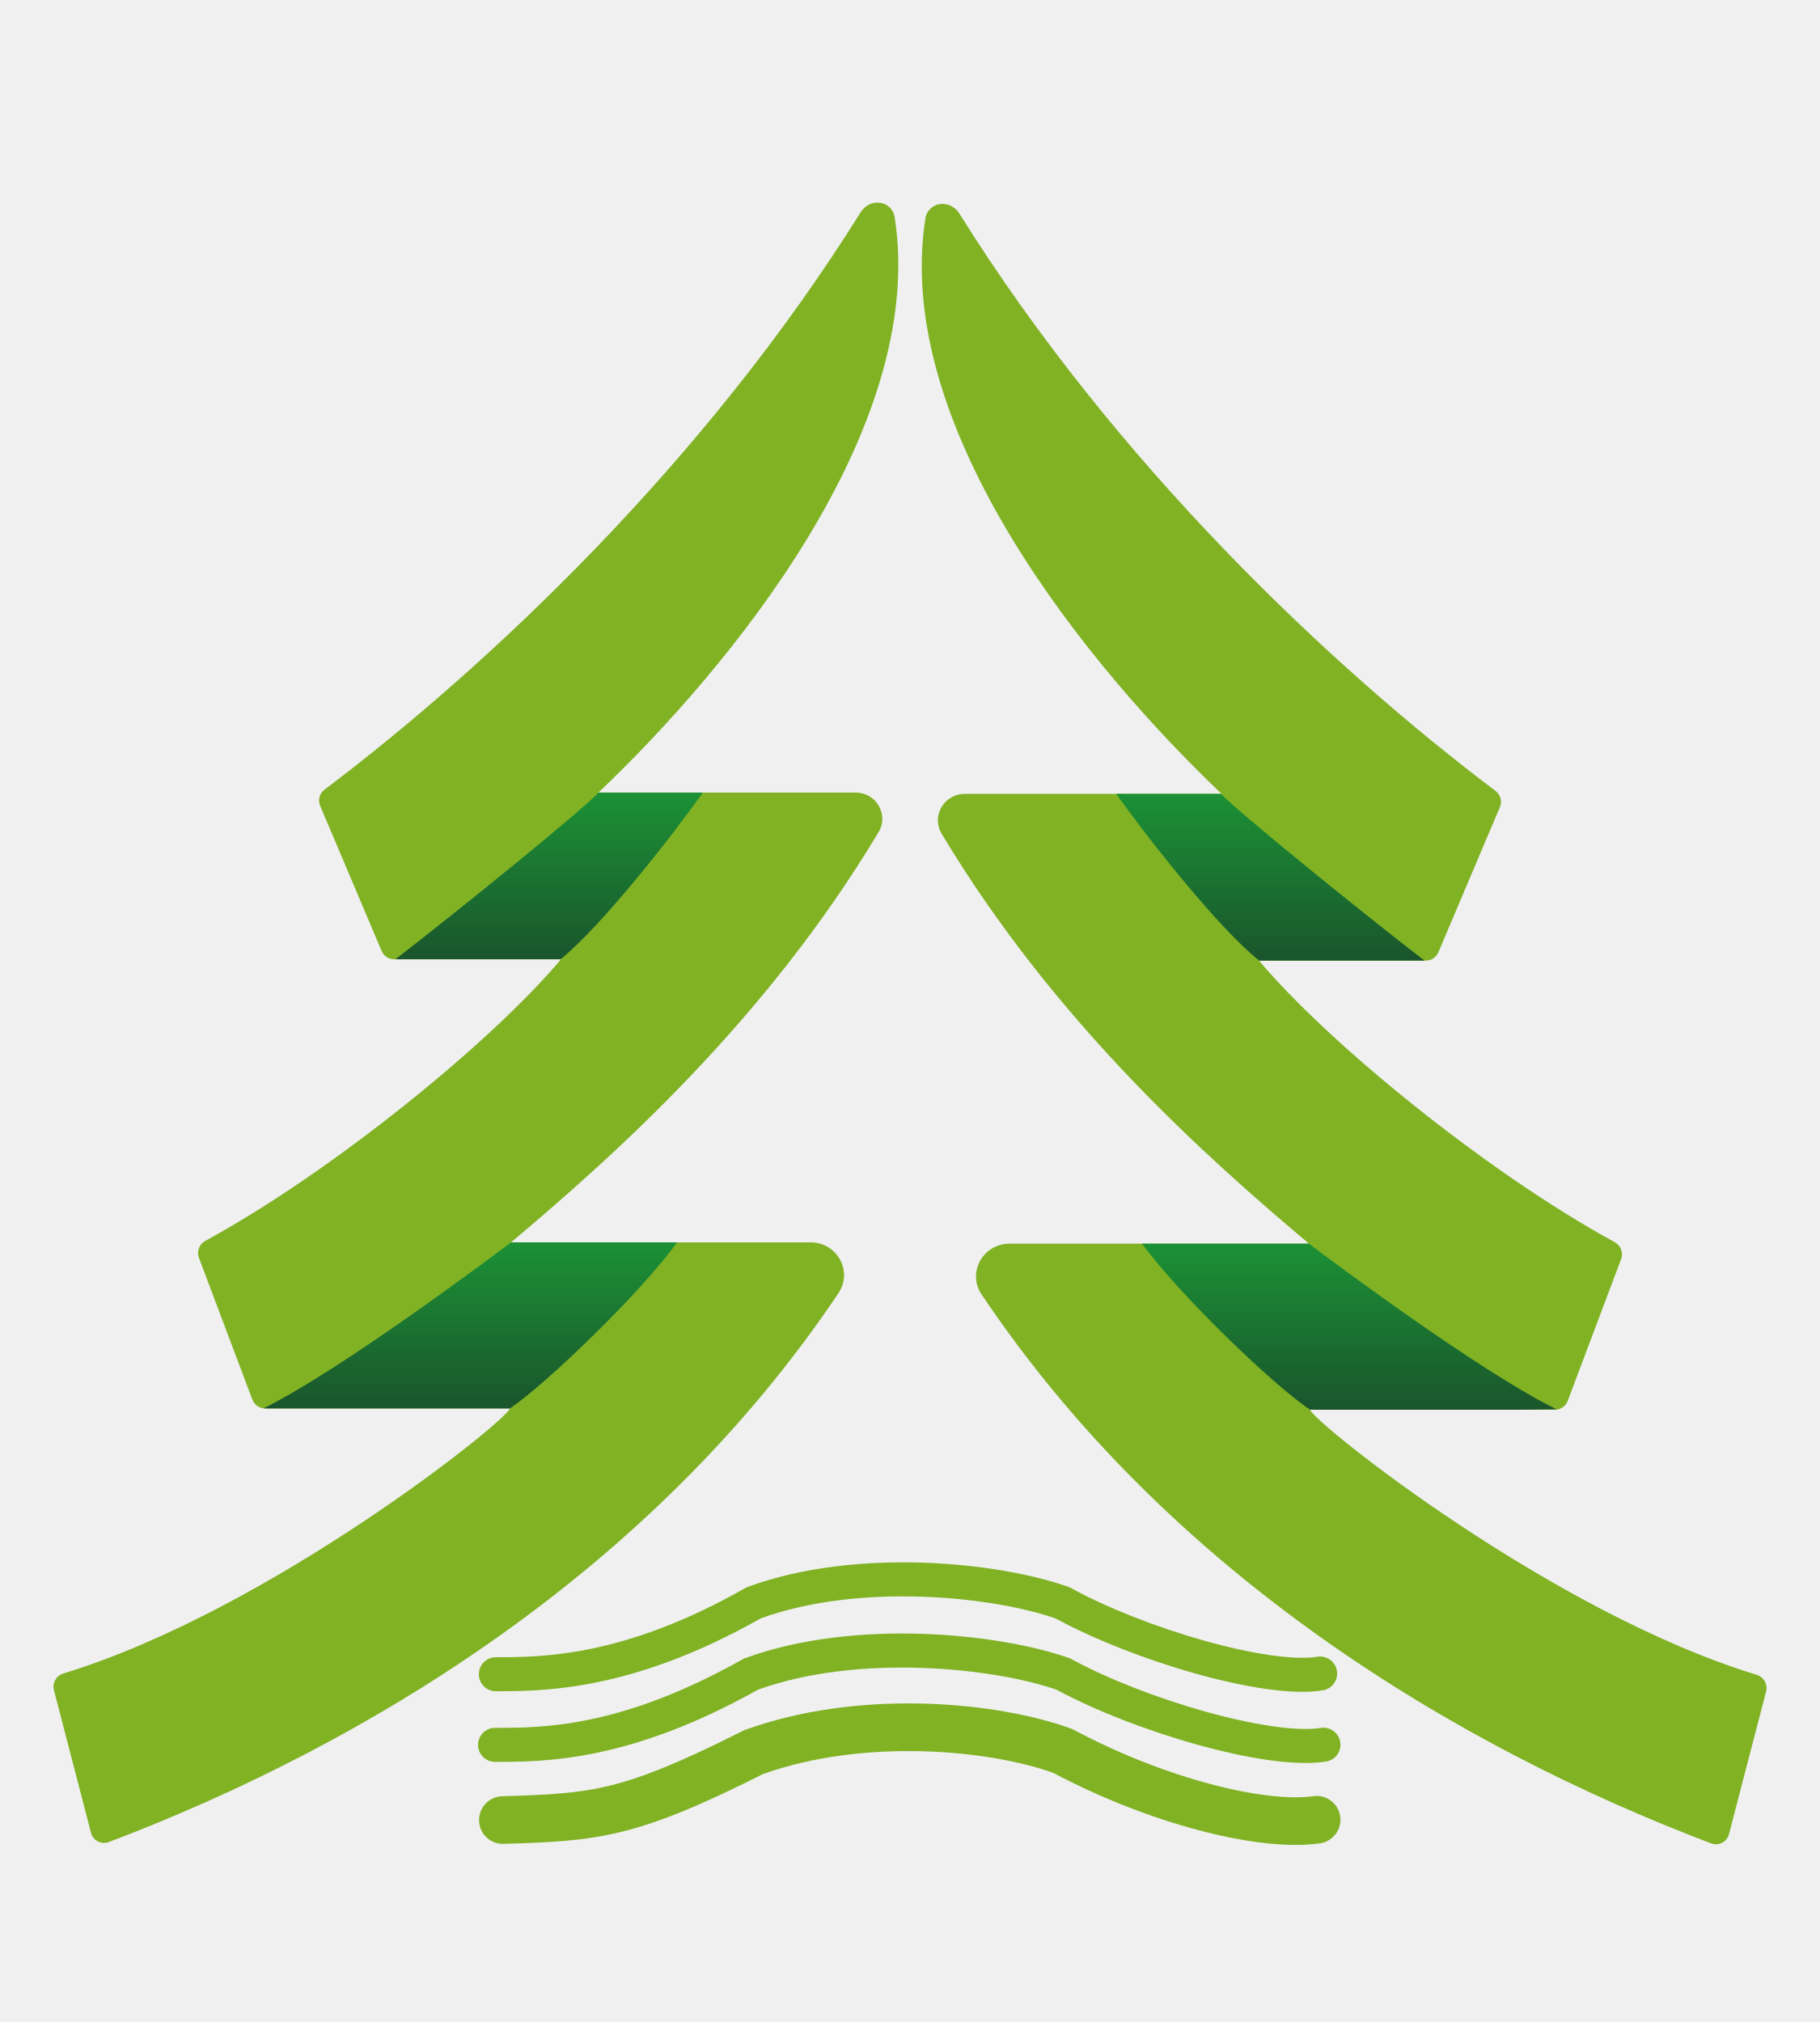
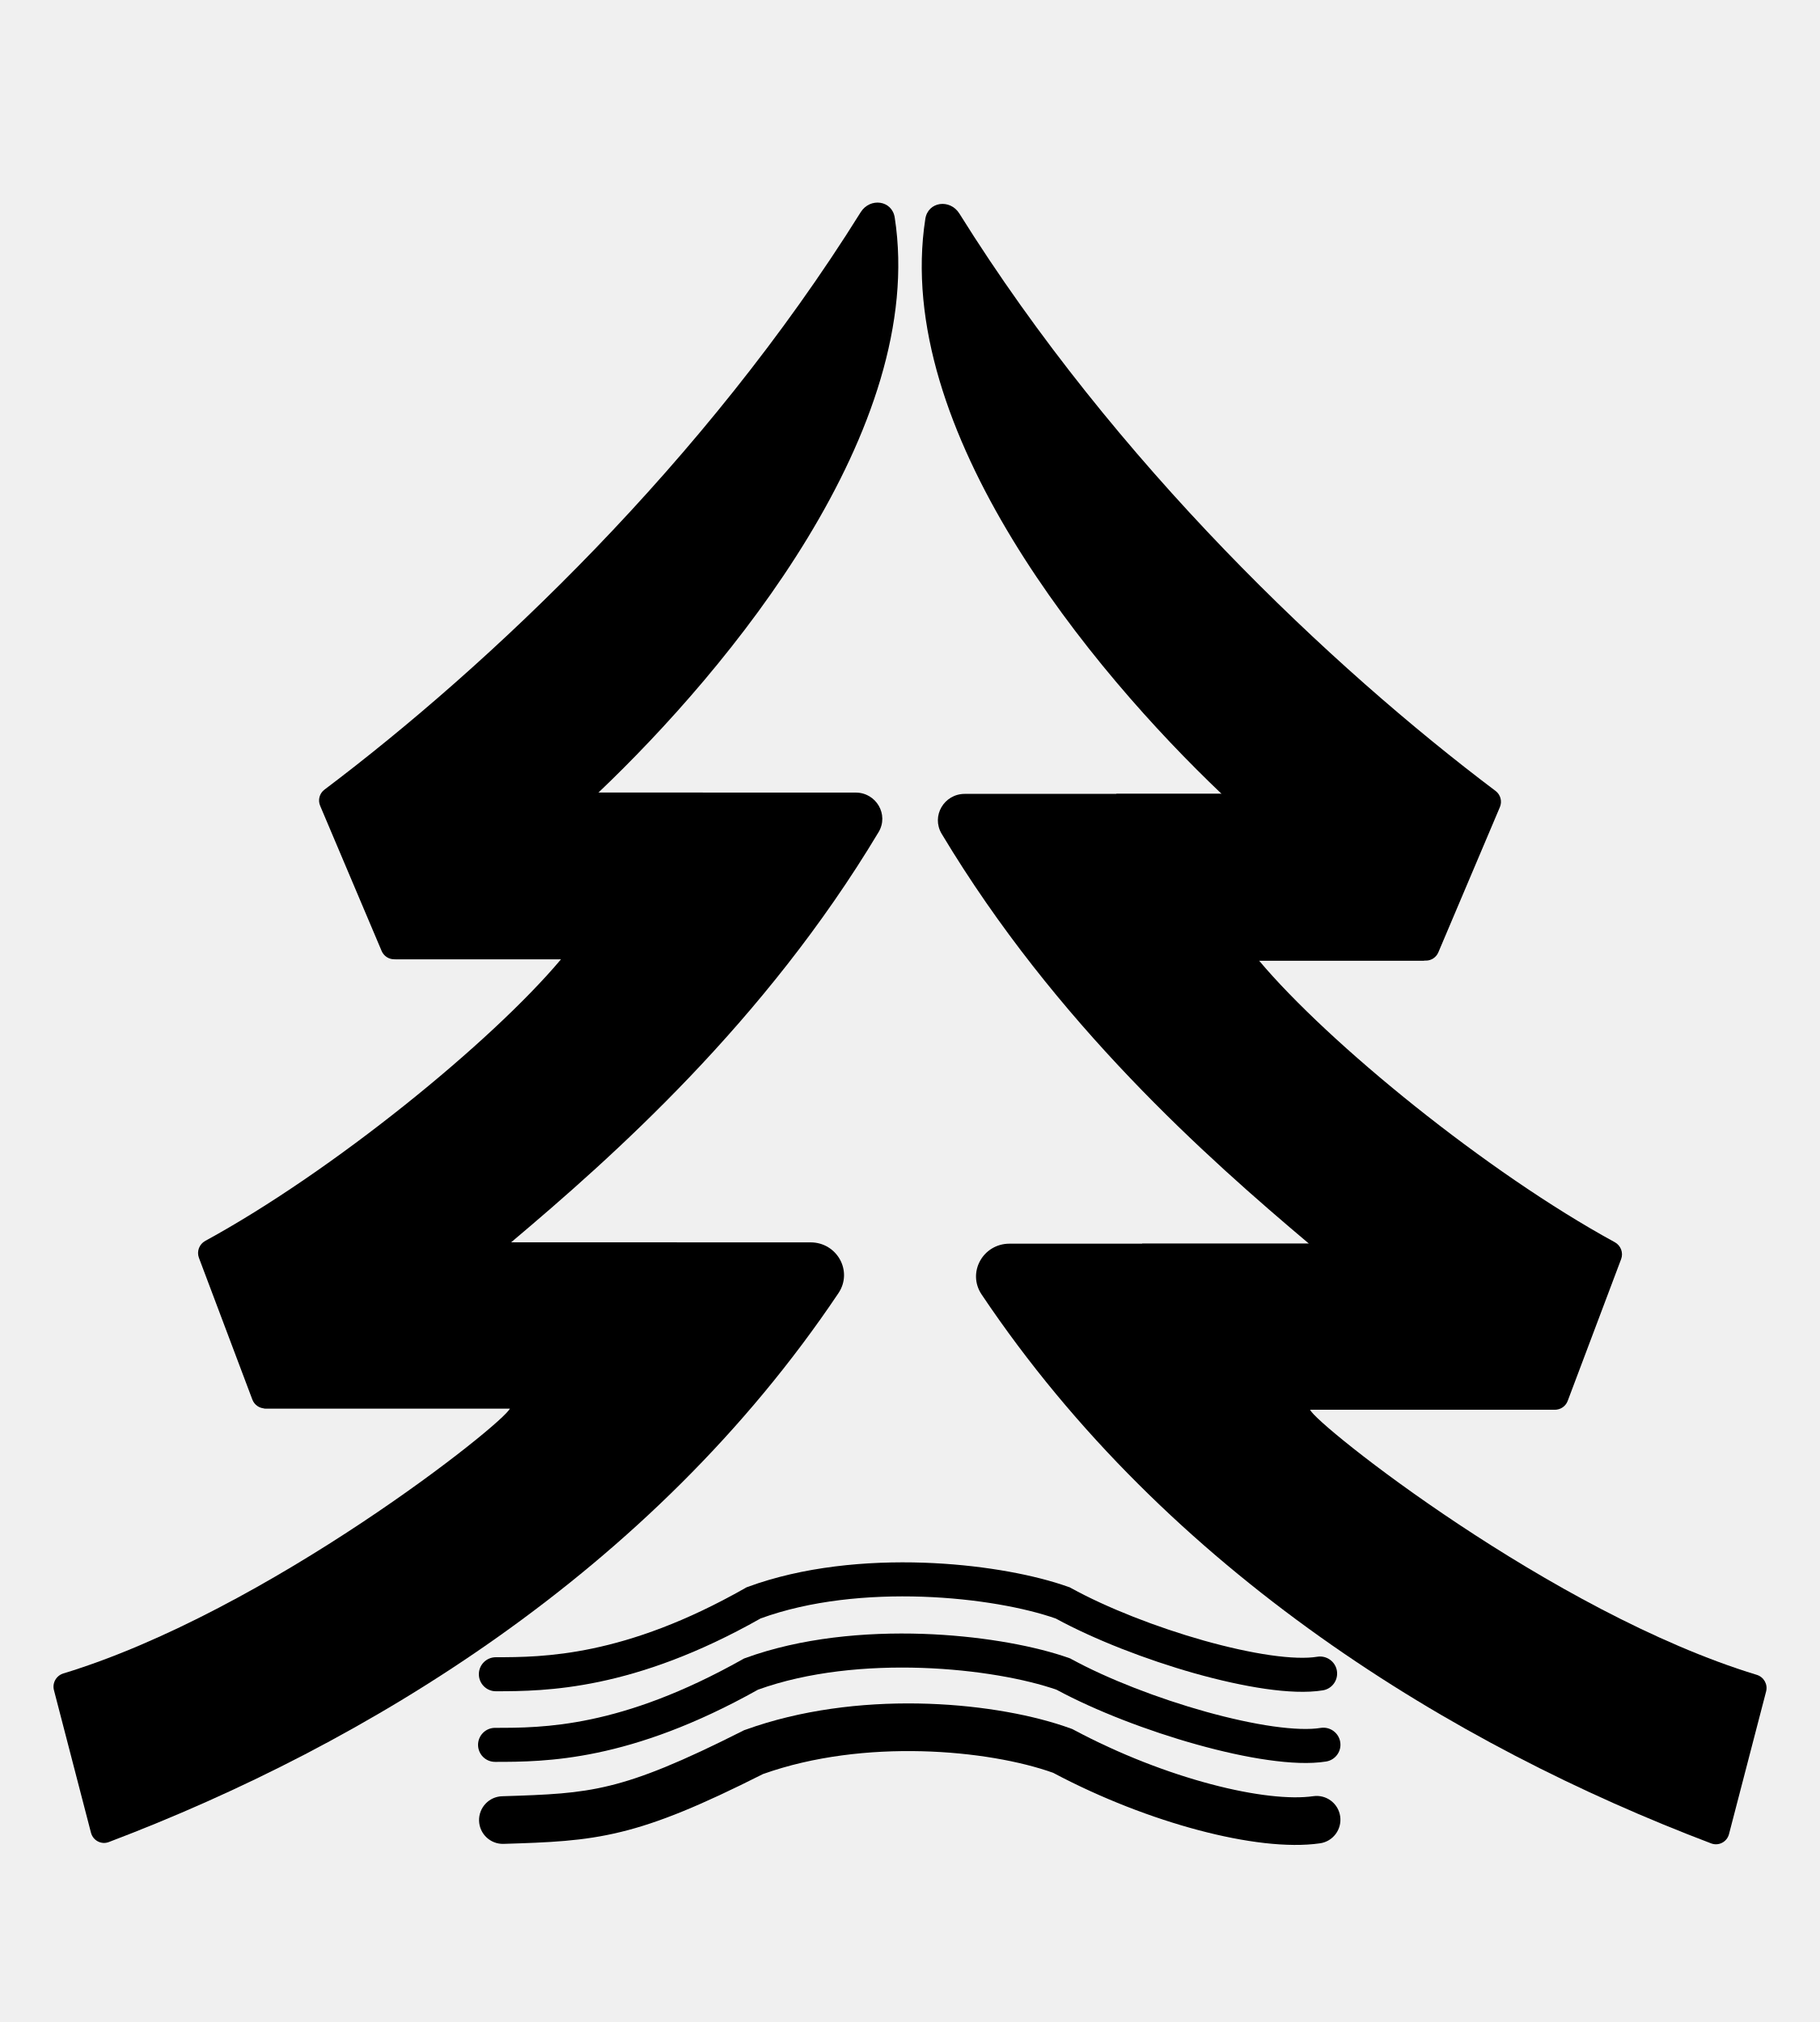
- <svg xmlns="http://www.w3.org/2000/svg" width="36" height="40" viewBox="0 0 36 40" fill="none">
-   <g clip-path="url(#clip0_22_2595)">
-     <path d="M6.418 15.621C9.666 13.172 13.937 9.145 17.024 4.199C17.209 3.903 17.645 3.96 17.698 4.304C18.343 8.484 14.415 13.227 11.837 15.679H13.861H16.925C17.331 15.679 17.587 16.114 17.378 16.462C15.126 20.219 12.126 22.876 10.109 24.577H16.033C16.556 24.577 16.876 25.146 16.585 25.581C12.887 31.095 7.234 34.512 2.153 36.44C2.004 36.497 1.841 36.411 1.8 36.257L1.067 33.435C1.03 33.293 1.113 33.148 1.253 33.105C5.304 31.871 9.986 28.142 10.087 27.862H5.244C5.132 27.862 5.032 27.793 4.992 27.688L3.935 24.883C3.887 24.756 3.941 24.613 4.06 24.548C6.584 23.171 9.721 20.614 11.097 18.977H7.797C7.689 18.977 7.592 18.913 7.549 18.813L6.333 15.941C6.284 15.827 6.319 15.695 6.418 15.621Z" fill="#80B224" />
-     <path d="M29.583 15.647C26.334 13.199 22.064 9.171 18.977 4.225C18.792 3.929 18.356 3.986 18.303 4.33C17.657 8.511 21.586 13.253 24.164 15.705H19.083C18.674 15.705 18.416 16.143 18.626 16.494C20.878 20.248 23.876 22.903 25.892 24.603H19.968C19.445 24.603 19.125 25.172 19.416 25.607C23.113 31.121 28.767 34.539 33.848 36.467C33.997 36.523 34.16 36.437 34.2 36.283L34.934 33.461C34.971 33.319 34.888 33.174 34.748 33.132C30.697 31.898 26.015 28.168 25.914 27.888H30.757C30.869 27.888 30.969 27.819 31.009 27.714L32.066 24.909C32.114 24.782 32.06 24.639 31.941 24.574C29.417 23.197 26.28 20.641 24.904 19.003H28.204C28.312 19.003 28.409 18.939 28.451 18.839L29.668 15.967C29.716 15.853 29.682 15.722 29.583 15.647Z" fill="#80B224" />
-     <path d="M14.789 31.393C15.881 30.991 17.139 30.875 18.276 30.914C19.341 30.951 20.326 31.126 21.003 31.348L21.134 31.393L21.159 31.401L21.182 31.414C21.896 31.807 22.878 32.191 23.814 32.455C24.281 32.586 24.731 32.686 25.124 32.743C25.523 32.8 25.842 32.81 26.058 32.774C26.241 32.745 26.414 32.869 26.444 33.052C26.474 33.236 26.35 33.409 26.166 33.439C25.85 33.49 25.452 33.47 25.028 33.409C24.599 33.347 24.12 33.24 23.632 33.103C22.67 32.831 21.651 32.436 20.885 32.019C20.287 31.808 19.324 31.624 18.252 31.587C17.177 31.55 16.024 31.66 15.046 32.016C12.532 33.438 10.796 33.457 9.808 33.457C9.622 33.457 9.472 33.306 9.472 33.12C9.472 32.934 9.622 32.784 9.808 32.784C10.735 32.784 12.35 32.775 14.739 31.417L14.763 31.403L14.789 31.393Z" fill="#80B224" />
-     <path d="M14.74 32.801C15.842 32.399 17.112 32.283 18.26 32.322C19.336 32.359 20.331 32.534 21.014 32.755L21.146 32.8L21.171 32.809L21.194 32.822C21.916 33.215 22.908 33.599 23.855 33.863C24.327 33.994 24.781 34.094 25.179 34.151C25.582 34.208 25.905 34.218 26.124 34.182C26.308 34.153 26.48 34.278 26.51 34.461C26.54 34.644 26.415 34.817 26.231 34.847C25.913 34.898 25.512 34.878 25.084 34.817C24.65 34.756 24.166 34.648 23.674 34.511C22.702 34.24 21.673 33.844 20.899 33.427C20.295 33.216 19.321 33.032 18.237 32.995C17.15 32.958 15.984 33.069 14.995 33.425C12.457 34.846 10.79 34.854 9.792 34.854C9.606 34.854 9.456 34.703 9.456 34.517C9.456 34.332 9.606 34.181 9.792 34.181C10.728 34.181 12.275 34.183 14.691 32.824L14.714 32.811L14.74 32.801Z" fill="#80B224" />
-     <path d="M14.747 34.218C16.933 33.428 19.558 33.649 21.04 34.145L21.18 34.194L21.211 34.205L21.241 34.221C22.142 34.702 23.095 35.068 23.948 35.294C24.814 35.524 25.531 35.597 25.975 35.533C26.233 35.495 26.472 35.674 26.509 35.931C26.546 36.189 26.368 36.428 26.11 36.465C25.48 36.556 24.618 36.447 23.707 36.205C22.794 35.963 21.786 35.577 20.831 35.07C19.551 34.613 17.092 34.382 15.092 35.095C13.856 35.718 13.036 36.056 12.285 36.239C11.527 36.425 10.86 36.448 9.961 36.476C9.701 36.484 9.484 36.28 9.476 36.02C9.468 35.76 9.672 35.542 9.932 35.534C10.842 35.506 11.413 35.483 12.061 35.324C12.712 35.165 13.462 34.862 14.694 34.24L14.72 34.227L14.747 34.218Z" fill="#80B224" />
-     <path d="M10.109 24.577H13.393C12.69 25.556 10.842 27.345 10.087 27.863C10.087 27.863 10.087 27.862 10.087 27.862H5.244C5.234 27.862 5.224 27.861 5.214 27.86C6.775 27.086 9.828 24.789 10.102 24.582L10.11 24.576L10.109 24.577Z" fill="url(#paint0_linear_22_2595)" />
-     <path d="M11.837 15.679H13.903C13.251 16.595 11.904 18.309 11.089 18.977H7.821C9.127 17.971 11.614 15.947 11.838 15.676L11.84 15.676C11.839 15.677 11.838 15.678 11.837 15.679Z" fill="url(#paint1_linear_22_2595)" />
-     <path d="M24.152 15.705C24.503 16.073 26.92 18.037 28.177 19.003H24.907C24.104 18.361 22.747 16.64 22.079 15.705H24.152Z" fill="url(#paint2_linear_22_2595)" />
-     <path d="M25.89 24.603C26.303 24.914 29.282 27.145 30.789 27.879L30.132 27.888H25.915C25.192 27.411 23.319 25.605 22.59 24.603H25.89Z" fill="url(#paint3_linear_22_2595)" />
-   </g>
-   <defs>
-     <linearGradient id="paint0_linear_22_2595" x1="9.303" y1="24.576" x2="9.303" y2="27.863" gradientUnits="userSpaceOnUse">
-       <stop stop-color="#1B9135" />
-       <stop offset="1" stop-color="#1A552C" />
-     </linearGradient>
-     <linearGradient id="paint1_linear_22_2595" x1="10.862" y1="15.676" x2="10.862" y2="18.977" gradientUnits="userSpaceOnUse">
-       <stop stop-color="#1B9135" />
-       <stop offset="1" stop-color="#1A552C" />
-     </linearGradient>
-     <linearGradient id="paint2_linear_22_2595" x1="25.128" y1="15.705" x2="25.128" y2="19.003" gradientUnits="userSpaceOnUse">
-       <stop stop-color="#1B9135" />
-       <stop offset="1" stop-color="#1A552C" />
-     </linearGradient>
-     <linearGradient id="paint3_linear_22_2595" x1="26.689" y1="24.603" x2="26.689" y2="27.888" gradientUnits="userSpaceOnUse">
-       <stop stop-color="#1B9135" />
-       <stop offset="1" stop-color="#1A552C" />
-     </linearGradient>
-     <clipPath id="clip0_22_2595">
-       <rect width="36" height="40" fill="white" />
-     </clipPath>
-   </defs>
+ <svg xmlns="http://www.w3.org/2000/svg" viewBox="0 0 36 40" fill="none">
+   <path d="M6.418 15.621C9.666 13.172 13.937 9.145 17.024 4.199C17.209 3.903 17.645 3.96 17.698 4.304C18.343 8.484 14.415 13.227 11.837 15.679H13.861H16.925C17.331 15.679 17.587 16.114 17.378 16.462C15.126 20.219 12.126 22.876 10.109 24.577H16.033C16.556 24.577 16.876 25.146 16.585 25.581C12.887 31.095 7.234 34.512 2.153 36.44C2.004 36.497 1.841 36.411 1.8 36.257L1.067 33.435C1.03 33.293 1.113 33.148 1.253 33.105C5.304 31.871 9.986 28.142 10.087 27.862H5.244C5.132 27.862 5.032 27.793 4.992 27.688L3.935 24.883C3.887 24.756 3.941 24.613 4.06 24.548C6.584 23.171 9.721 20.614 11.097 18.977H7.797C7.689 18.977 7.592 18.913 7.549 18.813L6.333 15.941C6.284 15.827 6.319 15.695 6.418 15.621Z" fill="currentColor" />
+   <path d="M29.583 15.647C26.334 13.199 22.064 9.171 18.977 4.225C18.792 3.929 18.356 3.986 18.303 4.33C17.657 8.511 21.586 13.253 24.164 15.705H19.083C18.674 15.705 18.416 16.143 18.626 16.494C20.878 20.248 23.876 22.903 25.892 24.603H19.968C19.445 24.603 19.125 25.172 19.416 25.607C23.113 31.121 28.767 34.539 33.848 36.467C33.997 36.523 34.16 36.437 34.2 36.283L34.934 33.461C34.971 33.319 34.888 33.174 34.748 33.132C30.697 31.898 26.015 28.168 25.914 27.888H30.757C30.869 27.888 30.969 27.819 31.009 27.714L32.066 24.909C32.114 24.782 32.06 24.639 31.941 24.574C29.417 23.197 26.28 20.641 24.904 19.003H28.204C28.312 19.003 28.409 18.939 28.451 18.839L29.668 15.967C29.716 15.853 29.682 15.722 29.583 15.647Z" fill="currentColor" />
+   <path d="M14.789 31.393C15.881 30.991 17.139 30.875 18.276 30.914C19.341 30.951 20.326 31.126 21.003 31.348L21.134 31.393L21.159 31.401L21.182 31.414C21.896 31.807 22.878 32.191 23.814 32.455C24.281 32.586 24.731 32.686 25.124 32.743C25.523 32.8 25.842 32.81 26.058 32.774C26.241 32.745 26.414 32.869 26.444 33.052C26.474 33.236 26.35 33.409 26.166 33.439C25.85 33.49 25.452 33.47 25.028 33.409C24.599 33.347 24.12 33.24 23.632 33.103C22.67 32.831 21.651 32.436 20.885 32.019C20.287 31.808 19.324 31.624 18.252 31.587C17.177 31.55 16.024 31.66 15.046 32.016C12.532 33.438 10.796 33.457 9.808 33.457C9.622 33.457 9.472 33.306 9.472 33.12C9.472 32.934 9.622 32.784 9.808 32.784C10.735 32.784 12.35 32.775 14.739 31.417L14.763 31.403L14.789 31.393Z" fill="currentColor" />
+   <path d="M14.74 32.801C15.842 32.399 17.112 32.283 18.26 32.322C19.336 32.359 20.331 32.534 21.014 32.755L21.146 32.8L21.171 32.809L21.194 32.822C21.916 33.215 22.908 33.599 23.855 33.863C24.327 33.994 24.781 34.094 25.179 34.151C25.582 34.208 25.905 34.218 26.124 34.182C26.308 34.153 26.48 34.278 26.51 34.461C26.54 34.644 26.415 34.817 26.231 34.847C25.913 34.898 25.512 34.878 25.084 34.817C24.65 34.756 24.166 34.648 23.674 34.511C22.702 34.24 21.673 33.844 20.899 33.427C20.295 33.216 19.321 33.032 18.237 32.995C17.15 32.958 15.984 33.069 14.995 33.425C12.457 34.846 10.79 34.854 9.792 34.854C9.606 34.854 9.456 34.703 9.456 34.517C9.456 34.332 9.606 34.181 9.792 34.181C10.728 34.181 12.275 34.183 14.691 32.824L14.714 32.811L14.74 32.801Z" fill="currentColor" />
+   <path d="M14.747 34.218C16.933 33.428 19.558 33.649 21.04 34.145L21.18 34.194L21.211 34.205L21.241 34.221C22.142 34.702 23.095 35.068 23.948 35.294C24.814 35.524 25.531 35.597 25.975 35.533C26.233 35.495 26.472 35.674 26.509 35.931C26.546 36.189 26.368 36.428 26.11 36.465C25.48 36.556 24.618 36.447 23.707 36.205C22.794 35.963 21.786 35.577 20.831 35.07C19.551 34.613 17.092 34.382 15.092 35.095C13.856 35.718 13.036 36.056 12.285 36.239C11.527 36.425 10.86 36.448 9.961 36.476C9.701 36.484 9.484 36.28 9.476 36.02C9.468 35.76 9.672 35.542 9.932 35.534C10.842 35.506 11.413 35.483 12.061 35.324C12.712 35.165 13.462 34.862 14.694 34.24L14.72 34.227L14.747 34.218Z" fill="currentColor" />
+   <path d="M10.109 24.577H13.393C12.69 25.556 10.842 27.345 10.087 27.863C10.087 27.863 10.087 27.862 10.087 27.862H5.244C5.234 27.862 5.224 27.861 5.214 27.86C6.775 27.086 9.828 24.789 10.102 24.582L10.11 24.576L10.109 24.577Z" fill="currentColor" />
+   <path d="M11.837 15.679H13.903C13.251 16.595 11.904 18.309 11.089 18.977H7.821C9.127 17.971 11.614 15.947 11.838 15.676L11.84 15.676C11.839 15.677 11.838 15.678 11.837 15.679Z" fill="currentColor" />
+   <path d="M24.152 15.705C24.503 16.073 26.92 18.037 28.177 19.003H24.907C24.104 18.361 22.747 16.64 22.079 15.705H24.152Z" fill="currentColor" />
+   <path d="M25.89 24.603C26.303 24.914 29.282 27.145 30.789 27.879L30.132 27.888H25.915C25.192 27.411 23.319 25.605 22.59 24.603H25.89Z" fill="currentColor" />
</svg>
